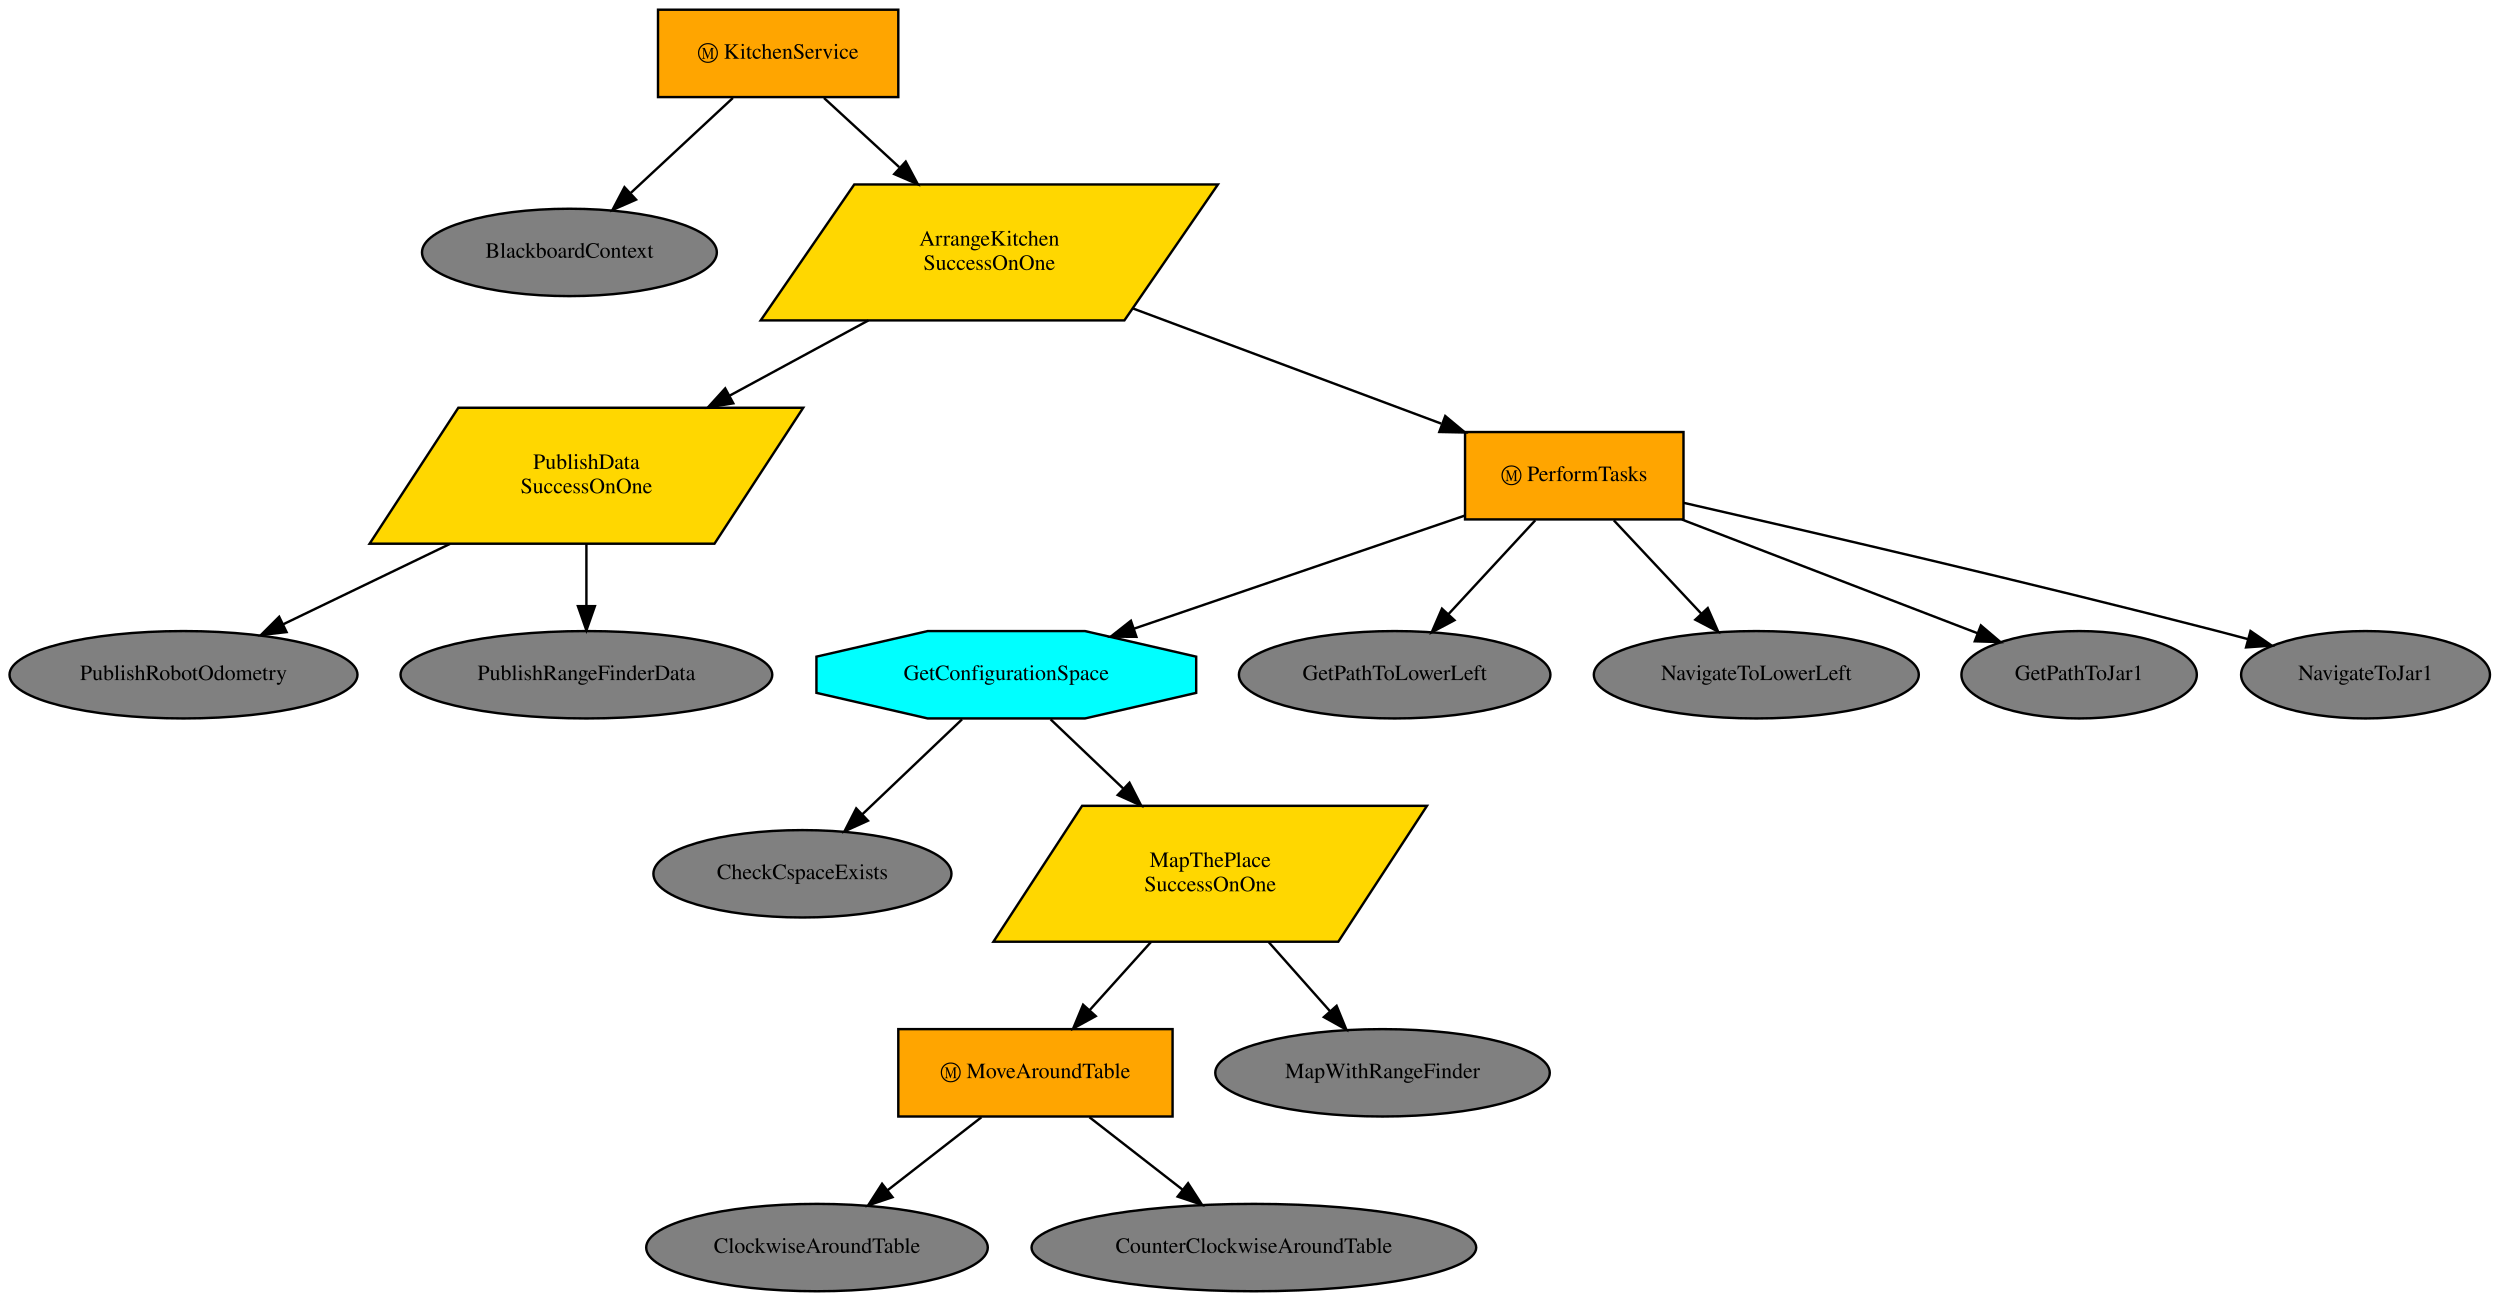
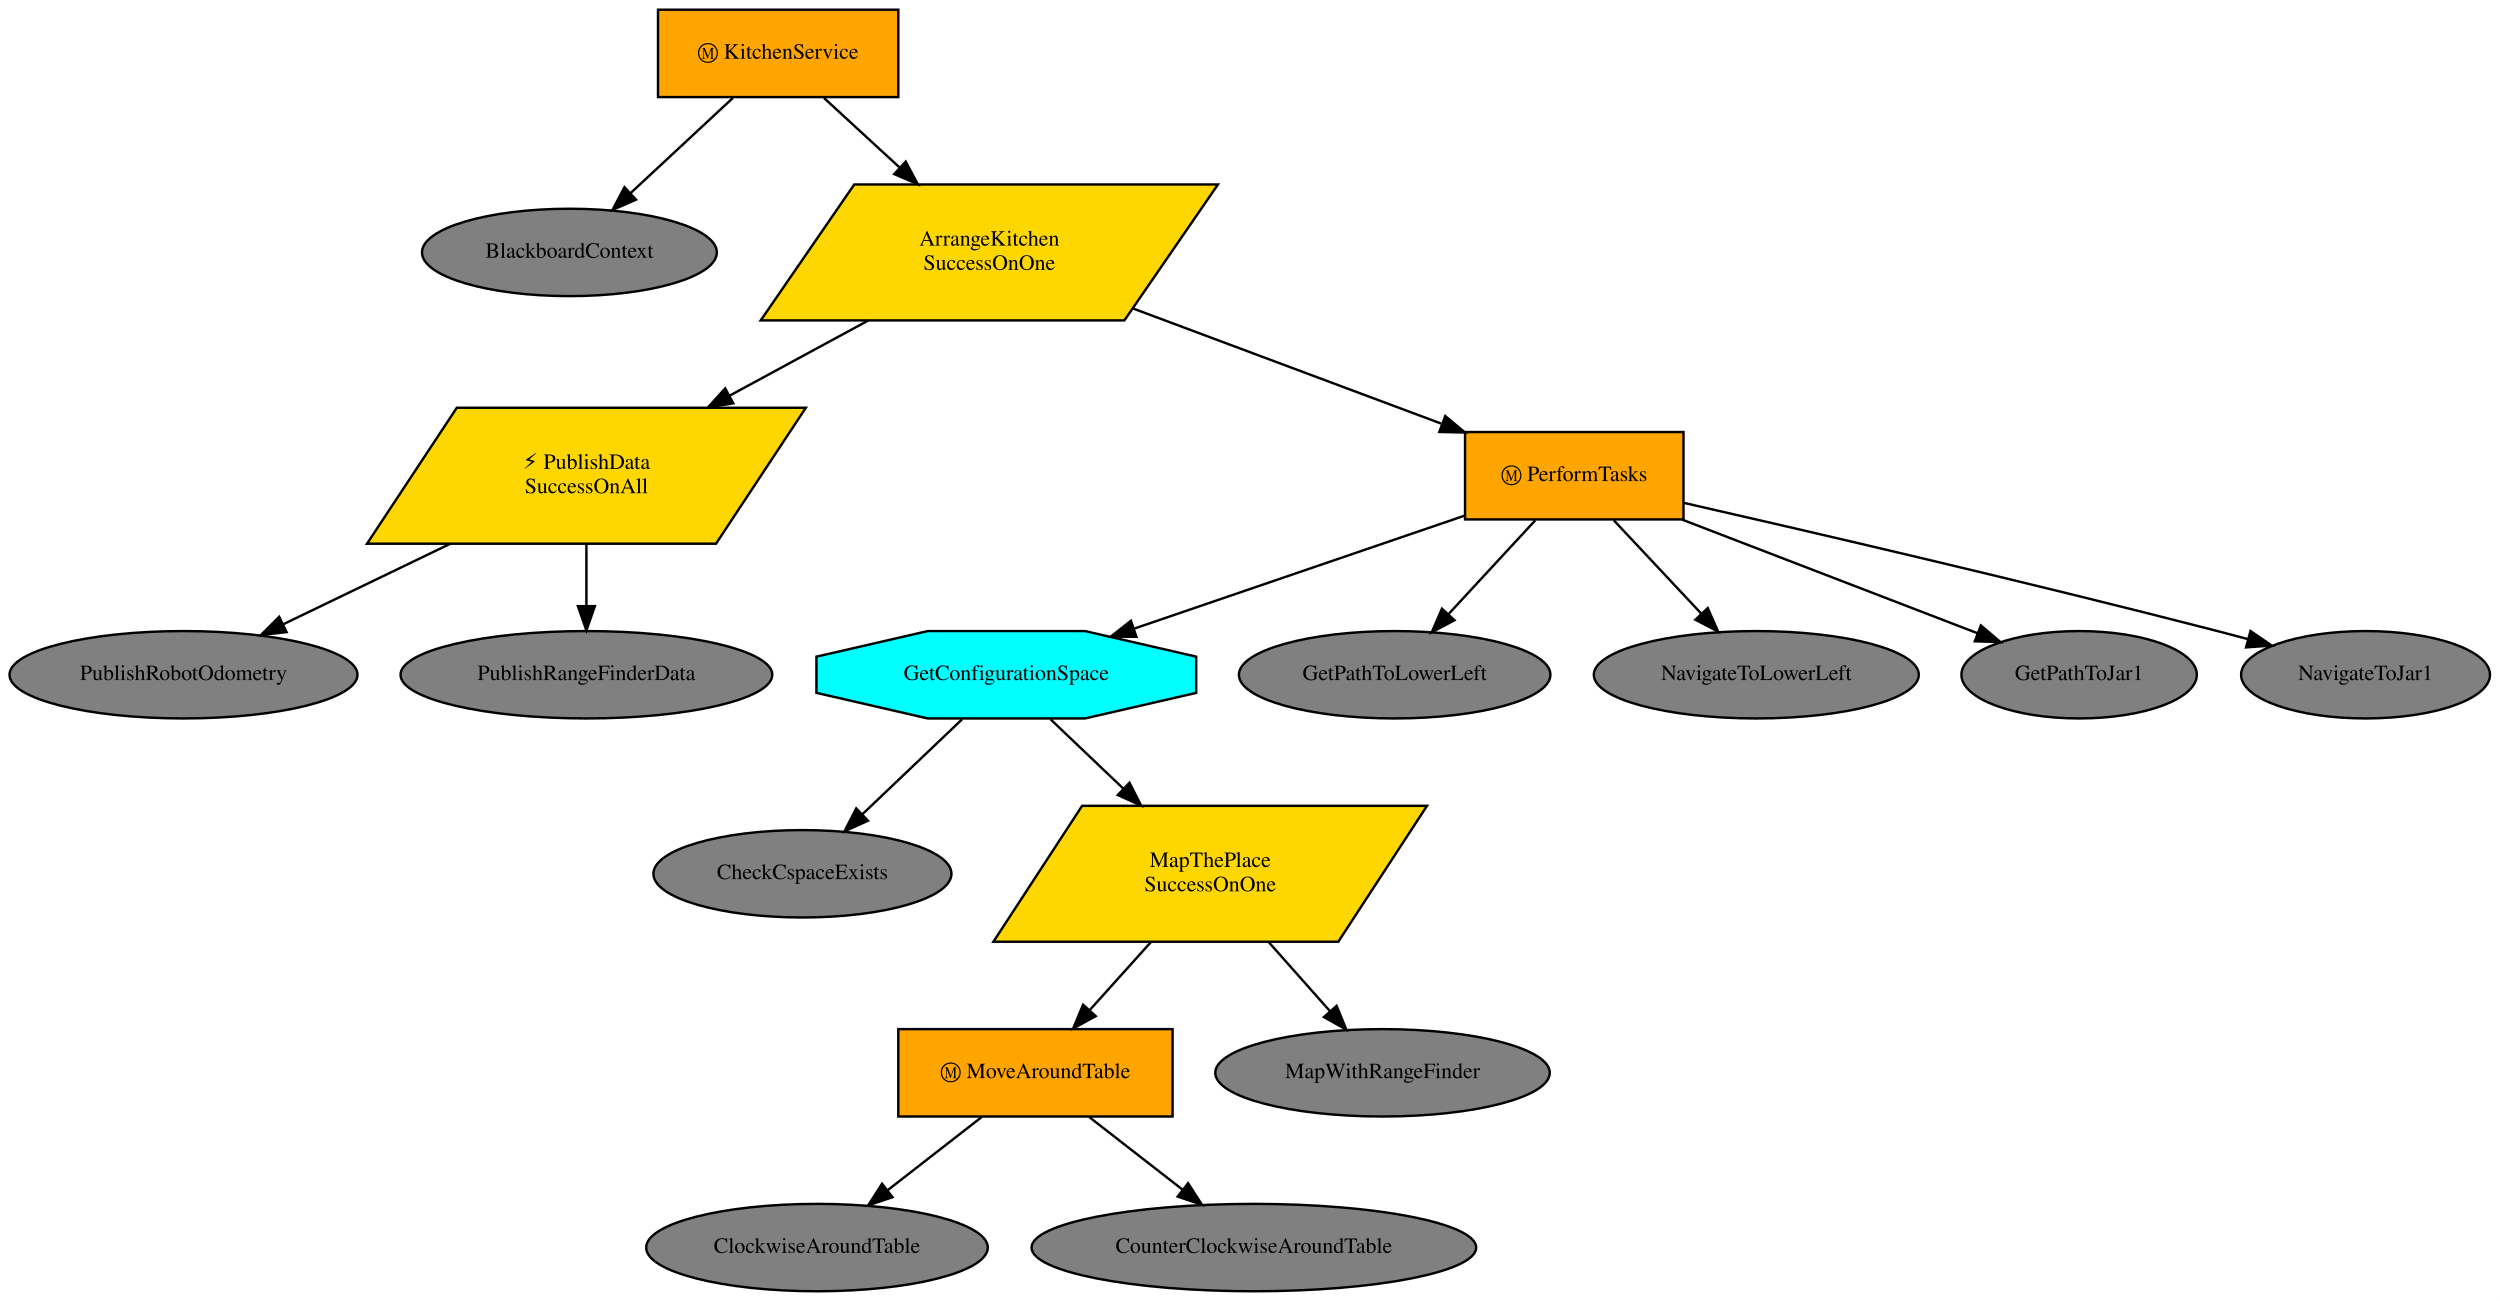
<svg xmlns="http://www.w3.org/2000/svg" width="1030pt" height="536pt" viewBox="0.00 0.00 1029.98 536.00">
  <g id="graph0" class="graph" transform="scale(1 1) rotate(0) translate(4 532)">
    <polygon fill="white" stroke="transparent" points="-4,4 -4,-532 1025.98,-532 1025.98,4 -4,4" />
    <g id="node1" class="node">
      <polygon fill="orange" stroke="black" points="366.09,-528 267.09,-528 267.09,-492 366.09,-492 366.09,-528" />
      <text text-anchor="middle" x="316.59" y="-507.8" font-family="Times,serif" font-size="9.00">Ⓜ KitchenService</text>
    </g>
    <g id="node2" class="node">
      <ellipse fill="gray" stroke="black" cx="230.59" cy="-428" rx="60.74" ry="18" />
      <text text-anchor="middle" x="230.59" y="-425.8" font-family="Times,serif" font-size="9.00">BlackboardContext</text>
    </g>
    <g id="edge1" class="edge">
      <path fill="none" stroke="black" d="M297.93,-491.64C285.62,-480.19 269.35,-465.06 255.89,-452.53" />
      <polygon fill="black" stroke="black" points="258.04,-449.75 248.33,-445.5 253.27,-454.88 258.04,-449.75" />
    </g>
    <g id="node3" class="node">
      <polygon fill="gold" stroke="black" points="497.78,-456 347.95,-456 309.4,-400 459.24,-400 497.78,-456" />
      <text text-anchor="middle" x="403.59" y="-430.8" font-family="Times,serif" font-size="9.00">ArrangeKitchen</text>
      <text text-anchor="middle" x="403.59" y="-420.8" font-family="Times,serif" font-size="9.00">SuccessOnOne</text>
    </g>
    <g id="edge2" class="edge">
      <path fill="none" stroke="black" d="M335.47,-491.64C344.56,-483.28 355.78,-472.96 366.48,-463.12" />
      <polygon fill="black" stroke="black" points="369.15,-465.42 374.14,-456.08 364.41,-460.27 369.15,-465.42" />
    </g>
    <g id="node4" class="node">
-       <polygon fill="gold" stroke="black" points="326.91,-364 184.82,-364 148.27,-308 290.36,-308 326.91,-364" />
-       <text text-anchor="middle" x="237.59" y="-338.8" font-family="Times,serif" font-size="9.00">PublishData</text>
-       <text text-anchor="middle" x="237.59" y="-328.8" font-family="Times,serif" font-size="9.00">SuccessOnOne</text>
+       <polygon fill="gold" stroke="black" points="327.99,-364 184.19,-364 147.2,-308 290.99,-308 327.99,-364" />
+       <text text-anchor="middle" x="237.59" y="-338.8" font-family="Times,serif" font-size="9.00">⚡ PublishData</text>
+       <text text-anchor="middle" x="237.59" y="-328.8" font-family="Times,serif" font-size="9.00">SuccessOnAll</text>
    </g>
    <g id="edge3" class="edge">
      <path fill="none" stroke="black" d="M353.79,-400C335.81,-390.25 315.35,-379.16 296.66,-369.03" />
      <polygon fill="black" stroke="black" points="298.11,-365.83 287.65,-364.14 294.77,-371.98 298.11,-365.83" />
    </g>
    <g id="node7" class="node">
      <polygon fill="orange" stroke="black" points="689.59,-354 599.59,-354 599.59,-318 689.59,-318 689.59,-354" />
      <text text-anchor="middle" x="644.59" y="-333.8" font-family="Times,serif" font-size="9.00">Ⓜ PerformTasks</text>
    </g>
    <g id="edge6" class="edge">
      <path fill="none" stroke="black" d="M462.86,-404.87C501.62,-390.39 551.9,-371.61 589.75,-357.48" />
      <polygon fill="black" stroke="black" points="591.43,-360.59 599.58,-353.81 588.98,-354.03 591.43,-360.59" />
    </g>
    <g id="node5" class="node">
      <ellipse fill="gray" stroke="black" cx="71.59" cy="-254" rx="71.68" ry="18" />
      <text text-anchor="middle" x="71.59" y="-251.8" font-family="Times,serif" font-size="9.00">PublishRobotOdometry</text>
    </g>
    <g id="edge4" class="edge">
      <path fill="none" stroke="black" d="M181.39,-307.92C158.88,-297.07 133.42,-284.8 112.69,-274.81" />
      <polygon fill="black" stroke="black" points="114.05,-271.58 103.52,-270.39 111.01,-277.88 114.05,-271.58" />
    </g>
    <g id="node6" class="node">
      <ellipse fill="gray" stroke="black" cx="237.59" cy="-254" rx="76.58" ry="18" />
      <text text-anchor="middle" x="237.59" y="-251.8" font-family="Times,serif" font-size="9.00">PublishRangeFinderData</text>
    </g>
    <g id="edge5" class="edge">
      <path fill="none" stroke="black" d="M237.59,-307.92C237.59,-299.72 237.59,-290.72 237.59,-282.49" />
      <polygon fill="black" stroke="black" points="241.09,-282.27 237.59,-272.27 234.09,-282.27 241.09,-282.27" />
    </g>
    <g id="node8" class="node">
      <polygon fill="cyan" stroke="black" points="488.82,-246.54 488.82,-261.46 443,-272 378.19,-272 332.36,-261.46 332.36,-246.54 378.19,-236 443,-236 488.82,-246.54" />
      <text text-anchor="middle" x="410.59" y="-251.8" font-family="Times,serif" font-size="9.00">GetConfigurationSpace</text>
    </g>
    <g id="edge7" class="edge">
      <path fill="none" stroke="black" d="M599.47,-319.58C560.5,-306.25 504.15,-286.98 463.14,-272.97" />
      <polygon fill="black" stroke="black" points="464.19,-269.63 453.6,-269.7 461.93,-276.25 464.19,-269.63" />
    </g>
    <g id="node15" class="node">
      <ellipse fill="gray" stroke="black" cx="570.59" cy="-254" rx="64.17" ry="18" />
      <text text-anchor="middle" x="570.59" y="-251.8" font-family="Times,serif" font-size="9.00">GetPathToLowerLeft</text>
    </g>
    <g id="edge14" class="edge">
      <path fill="none" stroke="black" d="M628.53,-317.64C618.04,-306.3 604.21,-291.34 592.68,-278.88" />
      <polygon fill="black" stroke="black" points="595.22,-276.47 585.86,-271.5 590.08,-281.22 595.22,-276.47" />
    </g>
    <g id="node16" class="node">
      <ellipse fill="gray" stroke="black" cx="719.59" cy="-254" rx="66.95" ry="18" />
      <text text-anchor="middle" x="719.59" y="-251.8" font-family="Times,serif" font-size="9.00">NavigateToLowerLeft</text>
    </g>
    <g id="edge15" class="edge">
      <path fill="none" stroke="black" d="M660.87,-317.64C671.43,-306.38 685.34,-291.54 696.97,-279.13" />
      <polygon fill="black" stroke="black" points="699.58,-281.47 703.86,-271.78 694.47,-276.68 699.58,-281.47" />
    </g>
    <g id="node17" class="node">
      <ellipse fill="gray" stroke="black" cx="852.59" cy="-254" rx="48.49" ry="18" />
      <text text-anchor="middle" x="852.59" y="-251.8" font-family="Times,serif" font-size="9.00">GetPathToJar1</text>
    </g>
    <g id="edge16" class="edge">
      <path fill="none" stroke="black" d="M688.96,-317.94C724.95,-304.09 775.33,-284.72 810.65,-271.13" />
      <polygon fill="black" stroke="black" points="812.11,-274.32 820.19,-267.46 809.6,-267.79 812.11,-274.32" />
    </g>
    <g id="node18" class="node">
      <ellipse fill="gray" stroke="black" cx="970.59" cy="-254" rx="51.27" ry="18" />
      <text text-anchor="middle" x="970.59" y="-251.8" font-family="Times,serif" font-size="9.00">NavigateToJar1</text>
    </g>
    <g id="edge17" class="edge">
      <path fill="none" stroke="black" d="M689.73,-324.82C742.58,-312.78 832.67,-291.86 909.59,-272 913.66,-270.95 917.88,-269.83 922.11,-268.69" />
      <polygon fill="black" stroke="black" points="923.2,-272.02 931.93,-266.02 921.36,-265.27 923.2,-272.02" />
    </g>
    <g id="node9" class="node">
      <ellipse fill="gray" stroke="black" cx="326.59" cy="-172" rx="61.4" ry="18" />
      <text text-anchor="middle" x="326.59" y="-169.8" font-family="Times,serif" font-size="9.00">CheckCspaceExists</text>
    </g>
    <g id="edge8" class="edge">
      <path fill="none" stroke="black" d="M392.36,-235.64C380.34,-224.19 364.45,-209.06 351.3,-196.53" />
      <polygon fill="black" stroke="black" points="353.58,-193.87 343.92,-189.5 348.75,-198.94 353.58,-193.87" />
    </g>
    <g id="node10" class="node">
      <polygon fill="gold" stroke="black" points="583.91,-200 441.82,-200 405.27,-144 547.36,-144 583.91,-200" />
      <text text-anchor="middle" x="494.59" y="-174.8" font-family="Times,serif" font-size="9.00">MapThePlace</text>
      <text text-anchor="middle" x="494.59" y="-164.8" font-family="Times,serif" font-size="9.00">SuccessOnOne</text>
    </g>
    <g id="edge9" class="edge">
      <path fill="none" stroke="black" d="M428.82,-235.64C437.59,-227.28 448.43,-216.96 458.76,-207.12" />
      <polygon fill="black" stroke="black" points="461.33,-209.51 466.16,-200.08 456.5,-204.44 461.33,-209.51" />
    </g>
    <g id="node11" class="node">
      <polygon fill="orange" stroke="black" points="479.09,-108 366.09,-108 366.09,-72 479.09,-72 479.09,-108" />
      <text text-anchor="middle" x="422.59" y="-87.8" font-family="Times,serif" font-size="9.00">Ⓜ MoveAroundTable</text>
    </g>
    <g id="edge10" class="edge">
      <path fill="none" stroke="black" d="M470.22,-143.92C462.01,-134.8 452.91,-124.68 444.87,-115.76" />
      <polygon fill="black" stroke="black" points="447.43,-113.36 438.14,-108.27 442.22,-118.05 447.43,-113.36" />
    </g>
    <g id="node14" class="node">
      <ellipse fill="gray" stroke="black" cx="565.59" cy="-90" rx="68.91" ry="18" />
      <text text-anchor="middle" x="565.59" y="-87.8" font-family="Times,serif" font-size="9.00">MapWithRangeFinder</text>
    </g>
    <g id="edge13" class="edge">
      <path fill="none" stroke="black" d="M518.63,-143.92C526.84,-134.66 535.97,-124.37 543.99,-115.34" />
      <polygon fill="black" stroke="black" points="546.67,-117.6 550.69,-107.79 541.43,-112.95 546.67,-117.6" />
    </g>
    <g id="node12" class="node">
      <ellipse fill="gray" stroke="black" cx="332.59" cy="-18" rx="70.37" ry="18" />
      <text text-anchor="middle" x="332.59" y="-15.8" font-family="Times,serif" font-size="9.00">ClockwiseAroundTable</text>
    </g>
    <g id="edge11" class="edge">
      <path fill="none" stroke="black" d="M400.34,-71.7C388.64,-62.6 374.16,-51.33 361.59,-41.55" />
      <polygon fill="black" stroke="black" points="363.7,-38.76 353.66,-35.38 359.4,-44.29 363.7,-38.76" />
    </g>
    <g id="node13" class="node">
      <ellipse fill="gray" stroke="black" cx="512.59" cy="-18" rx="91.6" ry="18" />
      <text text-anchor="middle" x="512.59" y="-15.8" font-family="Times,serif" font-size="9.00">CounterClockwiseAroundTable</text>
    </g>
    <g id="edge12" class="edge">
      <path fill="none" stroke="black" d="M444.84,-71.7C456.45,-62.66 470.81,-51.5 483.32,-41.77" />
      <polygon fill="black" stroke="black" points="485.48,-44.52 491.22,-35.62 481.18,-39 485.48,-44.52" />
    </g>
  </g>
</svg>
